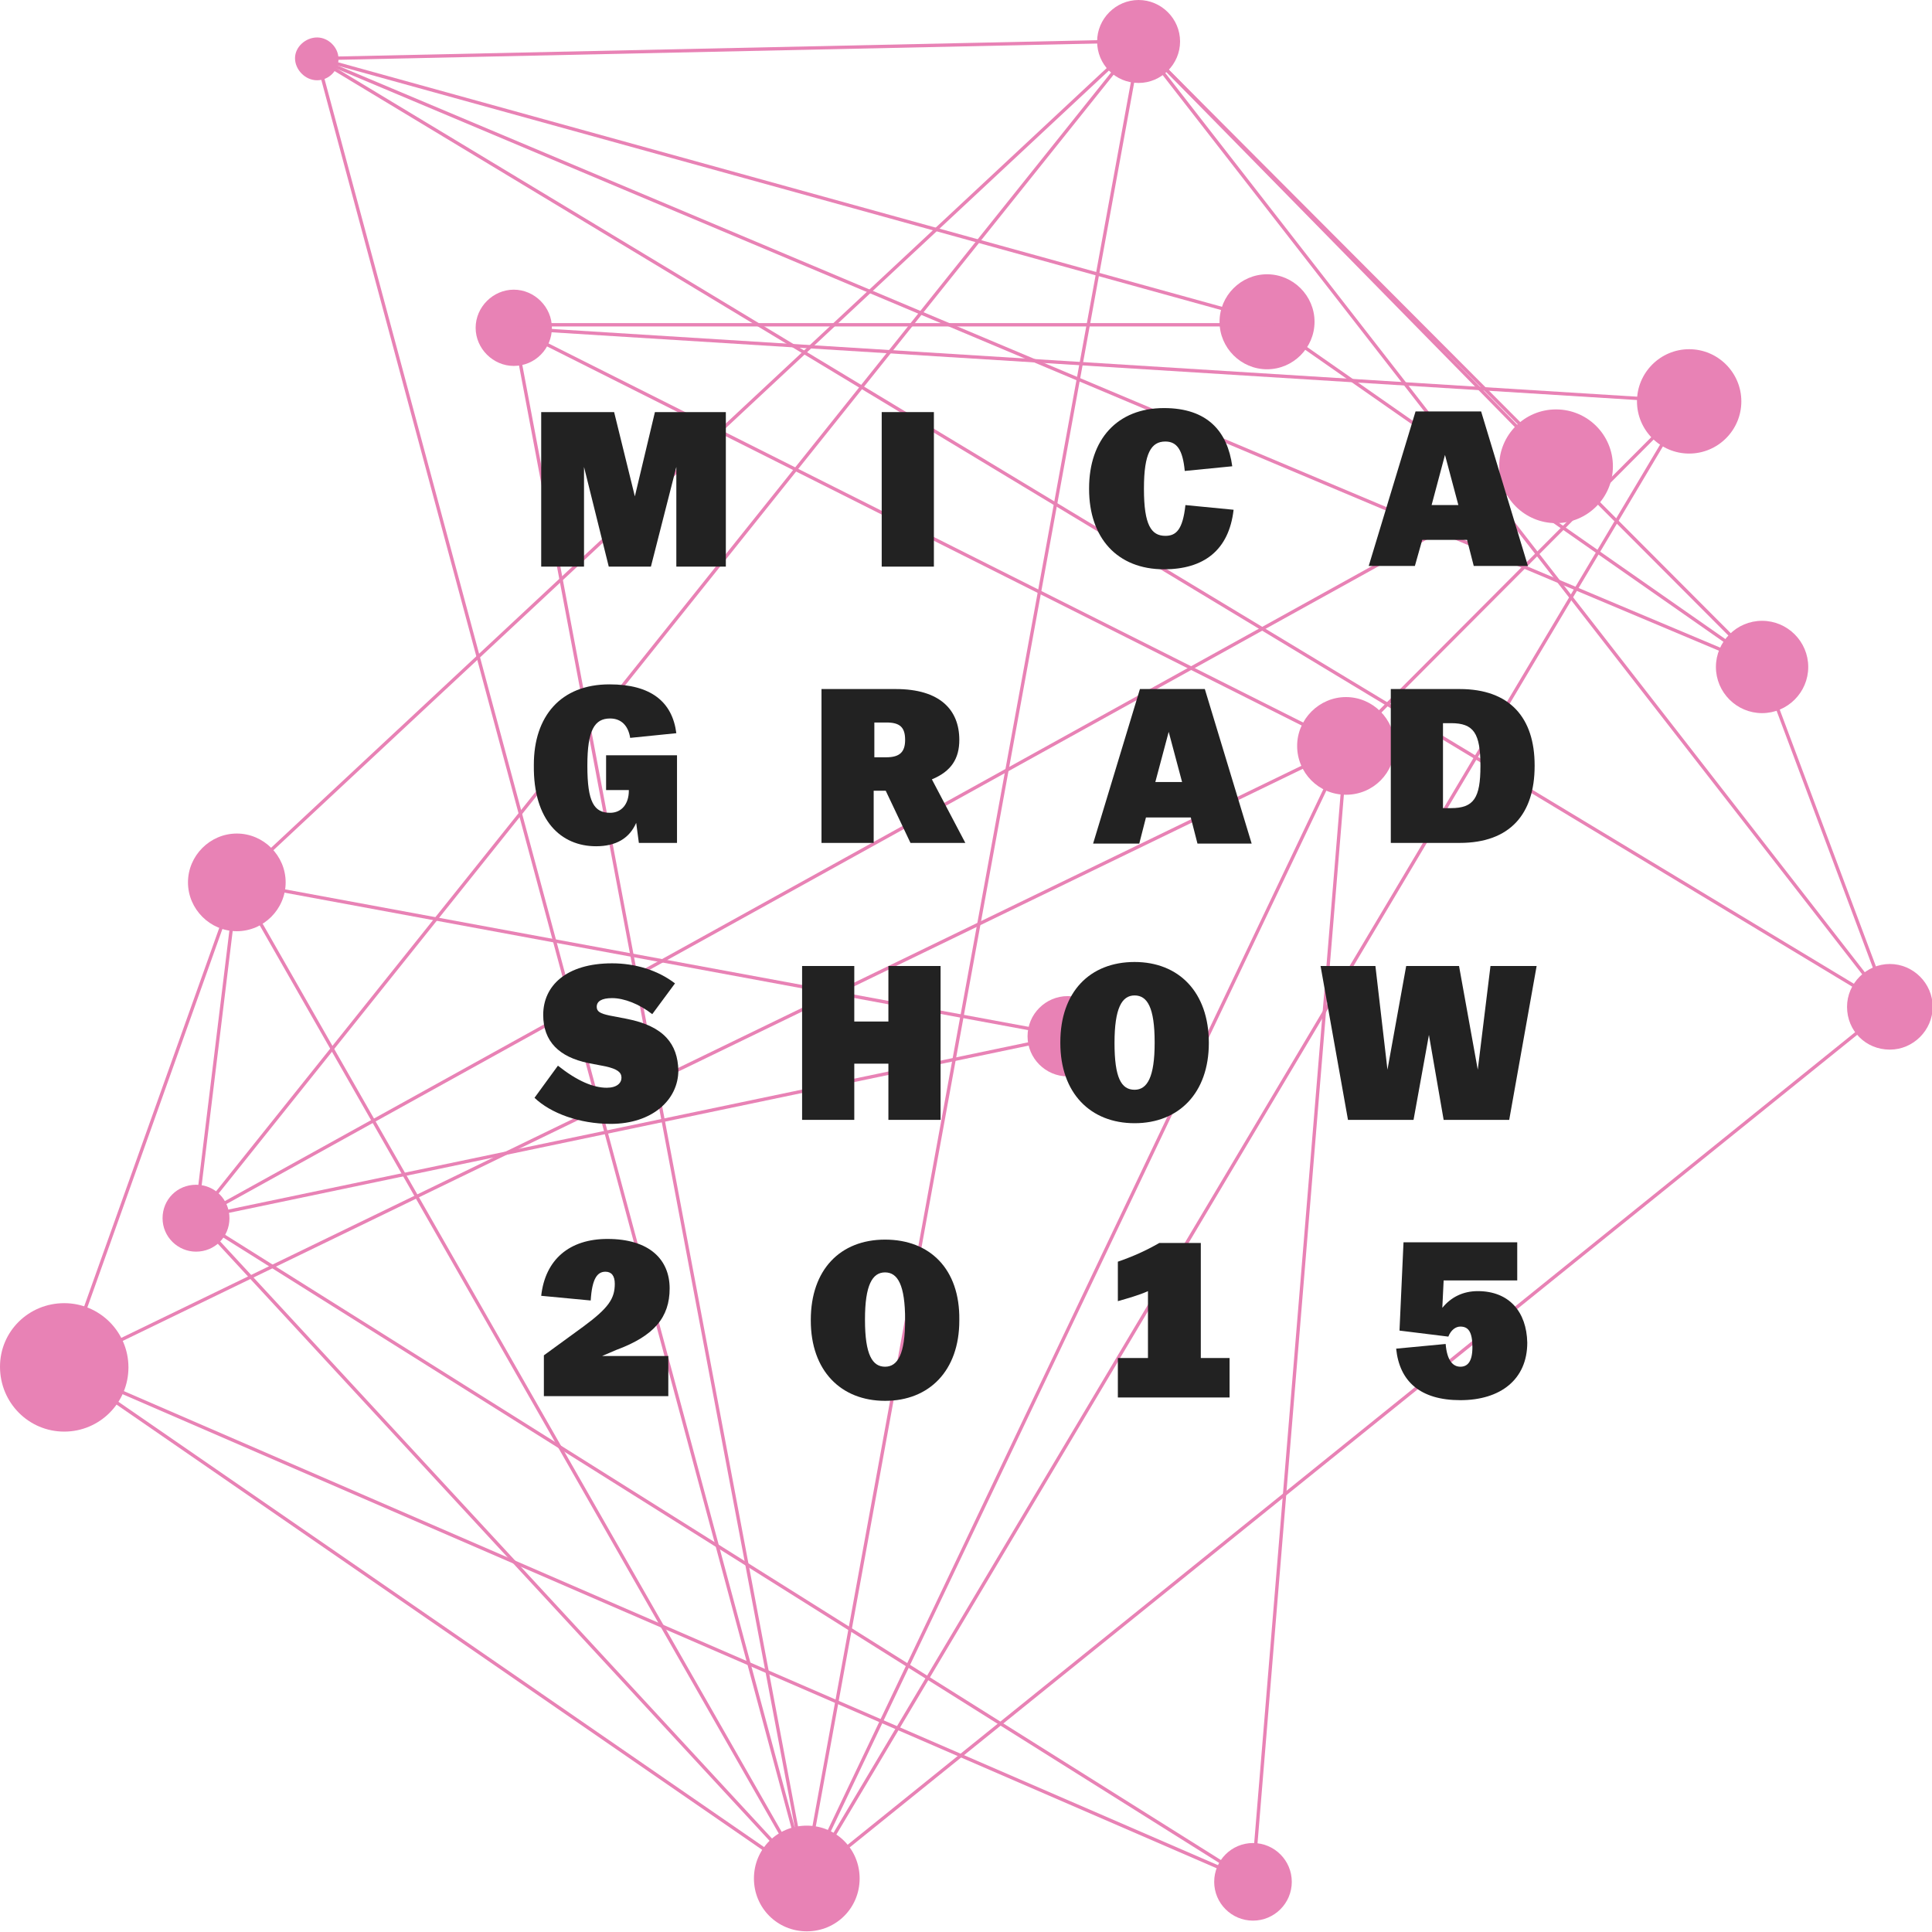
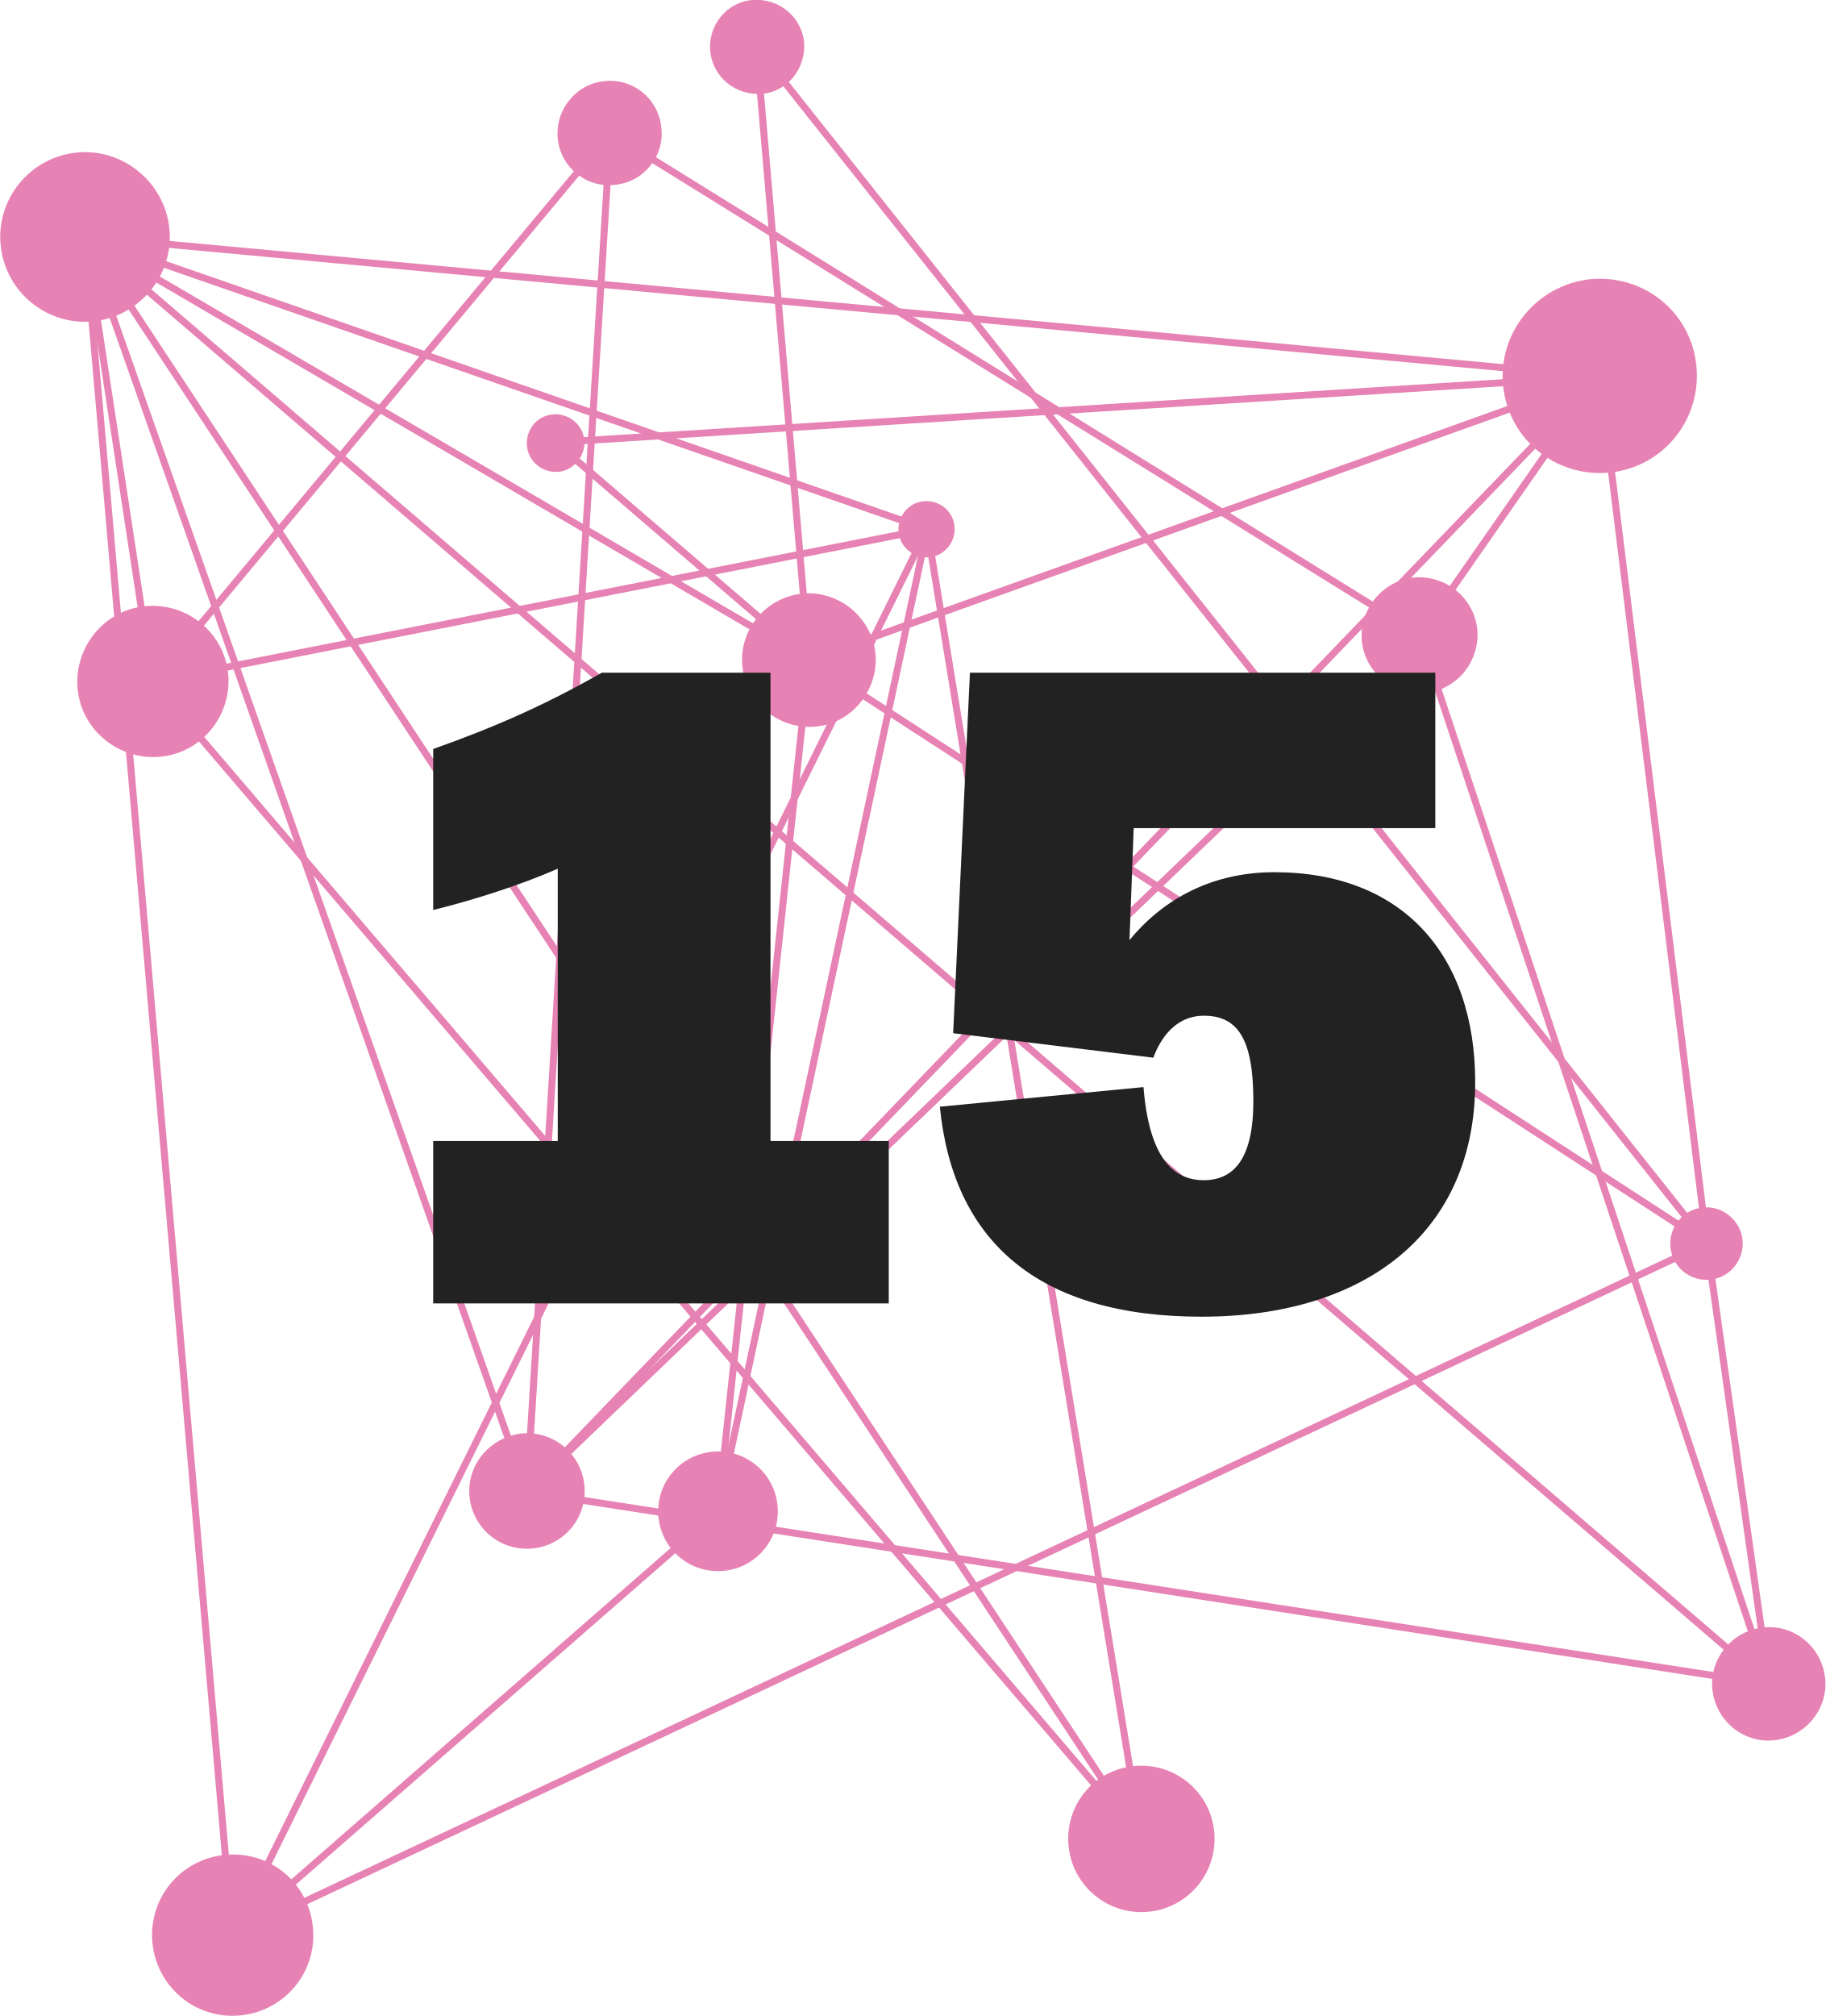
- <svg xmlns="http://www.w3.org/2000/svg" version="1.1" id="Layer_1" x="0px" y="0px" viewBox="0 0 288.8 288.7" enable-background="new 0 0 288.8 288.7" xml:space="preserve">
+ <svg xmlns="http://www.w3.org/2000/svg" version="1.1" id="Layer_1" x="0px" y="0px" viewBox="0 0 260.9 288" enable-background="new 0 0 260.9 288" xml:space="preserve">
  <g>
    <g>
-       <path fill="#E882B5" d="M282.5,156.9c3.5,0,6.4-2.9,6.4-6.4c0-3.5-2.9-6.4-6.4-6.4s-6.4,2.9-6.4,6.4    C276.1,154.1,278.9,156.9,282.5,156.9z" />
+       <path fill="#E782B4" d="M244.7,241.4c0.5,4.5,4.5,7.7,8.9,7.2s7.7-4.5,7.2-8.9c-0.5-4.5-4.5-7.7-8.9-7.2S244.2,237,244.7,241.4z" />
    </g>
    <g>
-       <path fill="#E882B5" d="M263.4,106.6c3.8,0,6.9-3.1,6.9-6.9c0-3.8-3.1-6.9-6.9-6.9c-3.8,0-6.9,3.1-6.9,6.9    C256.5,103.5,259.6,106.6,263.4,106.6z" />
+       <path fill="#E782B4" d="M194.6,91.6c0.5,4.6,4.6,7.8,9.1,7.4c4.6-0.5,7.8-4.6,7.4-9.1c-0.5-4.6-4.6-7.8-9.1-7.4    C197.5,83,194.2,87.1,194.6,91.6z" />
    </g>
    <g>
-       <path fill="#E882B5" d="M189.4,55.2c3.9,0,7.1-3.2,7.1-7.1s-3.2-7.1-7.1-7.1s-7.1,3.2-7.1,7.1S185.5,55.2,189.4,55.2z" />
+       <path fill="#E782B4" d="M79.7,19.8c0.4,4.1,4.1,7.1,8.2,6.6c4.1-0.4,7.1-4.1,6.6-8.2c-0.4-4.1-4.1-7.1-8.2-6.6    C82.3,12,79.3,15.7,79.7,19.8z" />
    </g>
    <g>
-       <path fill="#E882B5" d="M76.8,54.7c3.2,0,5.7-2.6,5.7-5.7s-2.6-5.7-5.7-5.7s-5.7,2.6-5.7,5.7S73.7,54.7,76.8,54.7z" />
+       <path fill="#E782B4" d="M11.1,98.5c0.6,5.9,6,10.2,11.9,9.6s10.2-6,9.6-11.9c-0.6-5.9-6-10.2-11.9-9.6S10.5,92.6,11.1,98.5z" />
    </g>
    <g>
-       <path fill="#E882B5" d="M252.5,67.8c4.3,0,7.8-3.5,7.8-7.8s-3.5-7.8-7.8-7.8s-7.8,3.5-7.8,7.8S248.2,67.8,252.5,67.8z" />
+       <path fill="#E782B4" d="M152.7,263.8c0.6,5.7,5.7,9.9,11.5,9.3c5.7-0.6,9.9-5.7,9.3-11.5c-0.6-5.7-5.7-9.9-11.5-9.3    S152.1,258,152.7,263.8z" />
    </g>
    <g>
-       <path fill="#E882B5" d="M47.4,12c1.8,0,3.2-1.5,3.2-3.2s-1.5-3.2-3.2-3.2S44.1,7,44.1,8.7S45.6,12,47.4,12z" />
+       <path fill="#E782B4" d="M67.1,213.9c0.5,4.5,4.5,7.8,9.1,7.3c4.5-0.5,7.8-4.5,7.3-9.1c-0.5-4.5-4.5-7.8-9.1-7.3    C69.9,205.4,66.6,209.4,67.1,213.9z" />
    </g>
    <g>
-       <path fill="#E882B5" d="M201.2,118.8c4.1,0,7.3-3.3,7.3-7.3s-3.3-7.3-7.3-7.3s-7.3,3.3-7.3,7.3S197.1,118.8,201.2,118.8z" />
+       <path fill="#E782B4" d="M128.4,76c0.2,2.2,2.2,3.8,4.4,3.6s3.8-2.2,3.6-4.4c-0.2-2.2-2.2-3.8-4.4-3.6S128.2,73.8,128.4,76z" />
    </g>
    <g>
-       <path fill="#E882B5" d="M187.3,287.1c3.2,0,5.8-2.6,5.8-5.8c0-3.2-2.6-5.8-5.8-5.8c-3.2,0-5.8,2.6-5.8,5.8    C181.5,284.5,184.1,287.1,187.3,287.1z" />
+       <path fill="#E782B4" d="M94.1,216.8c0.5,4.7,4.7,8.1,9.4,7.6s8.1-4.7,7.6-9.4c-0.5-4.7-4.7-8.1-9.4-7.6    C97,207.9,93.6,212.1,94.1,216.8z" />
    </g>
    <g>
-       <path fill="#E882B5" d="M120.6,288.7c4.4,0,7.9-3.5,7.9-7.9s-3.5-7.9-7.9-7.9c-4.4,0-7.9,3.5-7.9,7.9S116.2,288.7,120.6,288.7z" />
+       <path fill="#E782B4" d="M0.1,35.1c0.7,6.7,6.7,11.5,13.3,10.8s11.5-6.7,10.8-13.3s-6.7-11.5-13.3-10.8S-0.6,28.4,0.1,35.1z" />
    </g>
    <g>
-       <path fill="#E882B5" d="M170.2,12.4c3.4,0,6.2-2.8,6.2-6.2S173.6,0,170.2,0c-3.4,0-6.2,2.8-6.2,6.2S166.7,12.4,170.2,12.4z" />
+       <path fill="#E782B4" d="M214.8,55.2c0.8,7.6,7.6,13.1,15.3,12.3c7.6-0.8,13.1-7.6,12.3-15.3s-7.6-13.1-15.3-12.3    C219.5,40.8,214,47.6,214.8,55.2z" />
    </g>
    <g>
-       <path fill="#E882B5" d="M9.6,214c5.3,0,9.6-4.3,9.6-9.6c0-5.3-4.3-9.6-9.6-9.6S0,199,0,204.3C0,209.7,4.3,214,9.6,214z" />
+       <path fill="#E782B4" d="M21.8,277.7c0.7,6.3,6.3,10.9,12.7,10.2c6.3-0.7,10.9-6.3,10.2-12.7s-6.3-10.9-12.7-10.2    S21.1,271.4,21.8,277.7z" />
    </g>
    <g>
-       <path fill="#E882B5" d="M232.6,78.2c4.7,0,8.5-3.8,8.5-8.5c0-4.7-3.8-8.5-8.5-8.5s-8.5,3.8-8.5,8.5    C224.1,74.4,227.9,78.2,232.6,78.2z" />
+       <path fill="#E782B4" d="M75.3,63.7c0.2,2.3,2.3,3.9,4.5,3.7s3.9-2.3,3.7-4.5c-0.2-2.3-2.3-3.9-4.5-3.7    C76.7,59.4,75.1,61.4,75.3,63.7z" />
    </g>
    <g>
-       <path fill="#E882B5" d="M29.3,187.1c2.8,0,5-2.2,5-5c0-2.8-2.2-5-5-5s-5,2.2-5,5C24.3,184.9,26.6,187.1,29.3,187.1z" />
+       <path fill="#E782B4" d="M106.1,95.3c0.6,5.2,5.3,9,10.5,8.5s9-5.3,8.5-10.5c-0.6-5.2-5.3-9-10.5-8.5    C109.3,85.4,105.5,90.1,106.1,95.3z" />
    </g>
    <g>
-       <path fill="#E882B5" d="M35.4,139.2c4,0,7.3-3.3,7.3-7.3s-3.3-7.3-7.3-7.3s-7.3,3.3-7.3,7.3S31.4,139.2,35.4,139.2z" />
+       <path fill="#E782B4" d="M238.7,178.2c0.3,2.9,2.9,4.9,5.7,4.6c2.9-0.3,4.9-2.9,4.6-5.7s-2.9-4.9-5.7-4.6    C240.5,172.8,238.4,175.3,238.7,178.2z" />
    </g>
    <g>
-       <path fill="#E882B5" d="M159.6,160.9c3.3,0,6-2.7,6-6c0-3.3-2.7-6-6-6s-6,2.7-6,6C153.6,158.2,156.3,160.9,159.6,160.9z" />
+       <path fill="#E782B4" d="M101.5,7.4c0.4,3.7,3.7,6.3,7.4,6s6.3-3.7,6-7.4c-0.4-3.7-3.7-6.3-7.4-6S101.1,3.7,101.5,7.4z" />
    </g>
    <g>
-       <rect x="245.8" y="124.9" transform="matrix(0.3508 0.9364 -0.9364 0.3508 294.351 -174.3594)" fill="#E882B5" width="54.3" height="0.5" />
-     </g>
-     <g>
-       <rect x="27.7" y="79.4" transform="matrix(0.8563 0.5166 -0.5166 0.8563 64.8505 -73.7441)" fill="#E882B5" width="274.5" height="0.5" />
-     </g>
-     <g>
-       <rect x="201.3" y="111.8" transform="matrix(0.6278 0.7784 -0.7784 0.6278 242.8948 -76.5677)" fill="#E882B5" width="0.5" height="207.8" />
-     </g>
-     <g>
-       <rect x="134.9" y="78.1" transform="matrix(0.614 0.7893 -0.7893 0.614 149.2221 -148.381)" fill="#E882B5" width="182.9" height="0.5" />
-     </g>
-     <g>
-       <rect x="181.3" y="73.6" transform="matrix(0.8199 0.5725 -0.5725 0.8199 83.0666 -116.3225)" fill="#E882B5" width="90.2" height="0.5" />
-     </g>
-     <g>
-       <rect x="38.2" y="54" transform="matrix(0.9216 0.388 -0.388 0.9216 33.2162 -56.0529)" fill="#E882B5" width="234.4" height="0.5" />
-     </g>
-     <g>
-       <rect x="150.8" y="52.7" transform="matrix(0.7061 0.7081 -0.7081 0.7061 101.2002 -137.9482)" fill="#E882B5" width="132" height="0.5" />
-     </g>
-     <g>
-       <rect x="76.8" y="48.3" fill="#E882B5" width="112.6" height="0.5" />
-     </g>
-     <g>
-       <rect x="44.7" y="28.1" transform="matrix(0.9638 0.2666 -0.2666 0.9638 11.8551 -30.5417)" fill="#E882B5" width="147.4" height="0.5" />
-     </g>
-     <g>
-       <rect x="76.6" y="54.3" transform="matrix(0.9981 6.229178e-02 -6.229178e-02 0.9981 3.7151 -10.1515)" fill="#E882B5" width="176.1" height="0.5" />
-     </g>
-     <g>
-       <rect x="69.4" y="80" transform="matrix(0.8936 0.4489 -0.4489 0.8936 50.8197 -53.8523)" fill="#E882B5" width="139.2" height="0.5" />
-     </g>
-     <g>
-       <rect x="-19.3" y="164.7" transform="matrix(0.1854 0.9827 -0.9827 0.1854 242.448 37.3719)" fill="#E882B5" width="235.9" height="0.5" />
-     </g>
-     <g>
-       <rect x="226.6" y="49.4" transform="matrix(0.7081 0.7061 -0.7061 0.7081 126.7681 -135.1551)" fill="#E882B5" width="0.5" height="72.7" />
-     </g>
-     <g>
-       <rect x="186.3" y="41.8" transform="matrix(0.8592 0.5116 -0.5116 0.8592 113.448 -71.4452)" fill="#E882B5" width="0.5" height="257.3" />
-     </g>
-     <g>
-       <rect x="-56.9" y="144.5" transform="matrix(0.2597 0.9657 -0.9657 0.2597 201.9892 26.0975)" fill="#E882B5" width="281.8" height="0.5" />
-     </g>
-     <g>
-       <rect x="108.5" y="-53.9" transform="matrix(2.147946e-02 0.9998 -0.9998 2.147946e-02 113.9083 -101.4473)" fill="#E882B5" width="0.5" height="122.8" />
-     </g>
-     <g>
-       <rect x="194" y="111.2" transform="matrix(0.9966 8.207510e-02 -8.207510e-02 0.9966 16.7755 -15.2793)" fill="#E882B5" width="0.5" height="170.4" />
-     </g>
-     <g>
-       <rect x="160.6" y="102.4" transform="matrix(0.9029 0.4299 -0.4299 0.9029 99.9646 -50.1066)" fill="#E882B5" width="0.5" height="187.5" />
-     </g>
-     <g>
-       <rect x="105.2" y="51.5" transform="matrix(0.4362 0.8998 -0.8998 0.4362 201.523 -5.8192)" fill="#E882B5" width="0.5" height="212.9" />
-     </g>
-     <g>
-       <rect x="1.7" y="242.6" transform="matrix(0.9176 0.3976 -0.3976 0.9176 104.6637 -19.1304)" fill="#E882B5" width="193.6" height="0.5" />
-     </g>
-     <g>
-       <rect x="15.1" y="231.5" transform="matrix(0.8469 0.5318 -0.5318 0.8469 139.8219 -22.1205)" fill="#E882B5" width="186.5" height="0.5" />
-     </g>
-     <g>
-       <rect x="145.1" y="4" transform="matrix(0.9837 0.1796 -0.1796 0.9837 28.1334 -23.7699)" fill="#E882B5" width="0.5" height="279.1" />
-     </g>
-     <g>
-       <rect x="-2.3" y="242.3" transform="matrix(0.8232 0.5677 -0.5677 0.8232 149.2321 5.9304)" fill="#E882B5" width="134.7" height="0.5" />
-     </g>
-     <g>
-       <rect x="7.8" y="231.2" transform="matrix(0.6787 0.7344 -0.7344 0.6787 194.0928 19.3346)" fill="#E882B5" width="134.4" height="0.5" />
-     </g>
-     <g>
-       <rect x="-7.8" y="206.1" transform="matrix(0.4962 0.8682 -0.8682 0.4962 218.4463 36.2491)" fill="#E882B5" width="171.6" height="0.5" />
-     </g>
-     <g>
-       <rect x="156.8" y="37.7" transform="matrix(0.7004 0.7137 -0.7137 0.7004 87.4316 -132.3408)" fill="#E882B5" width="89.1" height="0.5" />
-     </g>
-     <g>
-       <rect x="99.5" y="-18.5" transform="matrix(0.7809 0.6247 -0.6247 0.7809 80.6795 -41.6843)" fill="#E882B5" width="0.5" height="225.4" />
-     </g>
-     <g>
-       <rect x="102.5" y="-23.1" transform="matrix(0.6822 0.7311 -0.7311 0.6822 83.1345 -53.2189)" fill="#E882B5" width="0.5" height="184.3" />
-     </g>
-     <g>
-       <rect x="22.3" y="129.7" transform="matrix(0.9418 0.3361 -0.3361 0.9418 57.8084 2.2074)" fill="#E882B5" width="0.5" height="76.9" />
-     </g>
-     <g>
-       <rect x="130.7" y="9.8" transform="matrix(0.4843 0.8749 -0.8749 0.4843 177.7299 -49.6246)" fill="#E882B5" width="0.5" height="232.2" />
-     </g>
-     <g>
-       <rect x="32.1" y="131.7" transform="matrix(0.9926 0.1211 -0.1211 0.9926 19.259 -2.7669)" fill="#E882B5" width="0.5" height="50.6" />
-     </g>
-     <g>
-       <rect x="94.2" y="101.9" transform="matrix(0.2047 0.9788 -0.9788 0.2047 240.0484 41.5074)" fill="#E882B5" width="0.5" height="133.1" />
-     </g>
-     <g>
-       <rect x="34.4" y="143.1" transform="matrix(0.9833 0.1818 -0.1818 0.9833 27.6826 -15.3377)" fill="#E882B5" width="126.3" height="0.5" />
+       <line fill="none" stroke="#E782B4" stroke-miterlimit="10" x1="252.8" y1="240.6" x2="202.9" y2="90.7" />
+       <line fill="none" stroke="#E782B4" stroke-miterlimit="10" x1="252.8" y1="240.6" x2="75.3" y2="213.1" />
+       <line fill="none" stroke="#E782B4" stroke-miterlimit="10" x1="252.8" y1="240.6" x2="12.1" y2="33.8" />
+       <line fill="none" stroke="#E782B4" stroke-miterlimit="10" x1="252.8" y1="240.6" x2="243.9" y2="177.6" />
+       <line fill="none" stroke="#E782B4" stroke-miterlimit="10" x1="202.9" y1="90.7" x2="87.2" y2="19" />
+       <line fill="none" stroke="#E782B4" stroke-miterlimit="10" x1="202.9" y1="90.7" x2="75.3" y2="213.1" />
+       <line fill="none" stroke="#E782B4" stroke-miterlimit="10" x1="202.9" y1="90.7" x2="228.6" y2="53.8" />
+       <line fill="none" stroke="#E782B4" stroke-miterlimit="10" x1="87.2" y1="19" x2="21.8" y2="97.4" />
+       <line fill="none" stroke="#E782B4" stroke-miterlimit="10" x1="87.2" y1="19" x2="75.3" y2="213.1" />
+       <line fill="none" stroke="#E782B4" stroke-miterlimit="10" x1="21.8" y1="97.4" x2="163.1" y2="262.7" />
+       <line fill="none" stroke="#E782B4" stroke-miterlimit="10" x1="21.8" y1="97.4" x2="132.5" y2="75.6" />
+       <line fill="none" stroke="#E782B4" stroke-miterlimit="10" x1="21.8" y1="97.4" x2="12.1" y2="33.8" />
+       <line fill="none" stroke="#E782B4" stroke-miterlimit="10" x1="163.1" y1="262.7" x2="132.5" y2="75.6" />
+       <line fill="none" stroke="#E782B4" stroke-miterlimit="10" x1="163.1" y1="262.7" x2="12.1" y2="33.8" />
+       <line fill="none" stroke="#E782B4" stroke-miterlimit="10" x1="75.3" y1="213.1" x2="12.1" y2="33.8" />
+       <line fill="none" stroke="#E782B4" stroke-miterlimit="10" x1="75.3" y1="213.1" x2="228.6" y2="53.8" />
+       <line fill="none" stroke="#E782B4" stroke-miterlimit="10" x1="132.5" y1="75.6" x2="102.6" y2="215.9" />
+       <line fill="none" stroke="#E782B4" stroke-miterlimit="10" x1="132.5" y1="75.6" x2="33.2" y2="276.5" />
+       <line fill="none" stroke="#E782B4" stroke-miterlimit="10" x1="102.6" y1="215.9" x2="33.2" y2="276.5" />
+       <line fill="none" stroke="#E782B4" stroke-miterlimit="10" x1="102.6" y1="215.9" x2="115.6" y2="94.3" />
+       <line fill="none" stroke="#E782B4" stroke-miterlimit="10" x1="12.1" y1="33.8" x2="228.6" y2="53.8" />
+       <line fill="none" stroke="#E782B4" stroke-miterlimit="10" x1="12.1" y1="33.8" x2="33.2" y2="276.5" />
+       <line fill="none" stroke="#E782B4" stroke-miterlimit="10" x1="12.1" y1="33.8" x2="115.6" y2="94.3" />
+       <line fill="none" stroke="#E782B4" stroke-miterlimit="10" x1="12.1" y1="33.8" x2="132.5" y2="75.6" />
+       <line fill="none" stroke="#E782B4" stroke-miterlimit="10" x1="228.6" y1="53.8" x2="79.4" y2="63.2" />
+       <line fill="none" stroke="#E782B4" stroke-miterlimit="10" x1="228.6" y1="53.8" x2="115.6" y2="94.3" />
+       <line fill="none" stroke="#E782B4" stroke-miterlimit="10" x1="228.6" y1="53.8" x2="243.9" y2="177.6" />
+       <line fill="none" stroke="#E782B4" stroke-miterlimit="10" x1="33.2" y1="276.5" x2="243.9" y2="177.6" />
+       <line fill="none" stroke="#E782B4" stroke-miterlimit="10" x1="79.4" y1="63.2" x2="115.6" y2="94.3" />
+       <line fill="none" stroke="#E782B4" stroke-miterlimit="10" x1="115.6" y1="94.3" x2="243.9" y2="177.6" />
+       <line fill="none" stroke="#E782B4" stroke-miterlimit="10" x1="115.6" y1="94.3" x2="108.1" y2="6.7" />
+       <line fill="none" stroke="#E782B4" stroke-miterlimit="10" x1="243.9" y1="177.6" x2="108.1" y2="6.7" />
    </g>
  </g>
  <g>
-     <polygon fill="#222222" points="94.9,74.2 91.8,61.6 80.9,61.6 80.9,84.7 87.3,84.7 87.3,69.8 91,84.7 97.3,84.7 101.1,69.8    101.1,84.7 108.5,84.7 108.5,61.6 97.9,61.6  " />
-     <rect x="131.8" y="61.6" fill="#222222" width="7.8" height="23.1" />
-     <path fill="#222222" d="M174,85.1c5.9,0,9.7-2.8,10.4-8.9l-7.2-0.7c-0.4,3.7-1.4,4.6-3,4.6c-2.1,0-3.2-1.6-3.2-7v-0.1   c0-5.3,1.1-7,3.2-7c1.7,0,2.6,1.2,2.9,4.4l7.1-0.7c-0.7-5.2-3.7-8.7-10.2-8.7c-7,0-11.2,4.7-11.2,12v0.1   C162.8,80.4,167,85.1,174,85.1z" />
-     <path fill="#222222" d="M212.6,80.7h6.7l1,3.9h8.1l-7-23.1h-9.8l-7,23.1h6.9L212.6,80.7z M216,68l2,7.5h-4L216,68z" />
-     <path fill="#222222" d="M89.1,126.5c3,0,5-1.2,6-3.5l0.4,3h5.7v-13.1H90.6v5.2H94v0.1c0,2-1.1,3.3-2.8,3.3c-2.4,0-3.4-1.6-3.4-7   v-0.1c0-5.3,1.1-7,3.4-7c1.6,0,2.7,1,3,2.9l6.9-0.7c-0.6-4.7-3.8-7.3-10-7.3c-7.3,0-11.3,4.8-11.3,12v0.1   C79.7,122.7,83.9,126.5,89.1,126.5z" />
-     <path fill="#222222" d="M143.4,110.6c0-4.5-2.9-7.6-9.5-7.6h-11.1V126h7.8v-7.8h1.8l3.7,7.8h8.2l-5-9.5   C142.2,115.3,143.4,113.4,143.4,110.6z M132.5,113.2h-1.8V108h1.8c2,0,2.8,0.7,2.8,2.6C135.3,112.4,134.5,113.2,132.5,113.2z" />
-     <path fill="#222222" d="M170.4,103l-7,23.1h6.9l1-3.9h6.7l1,3.9h8.1l-7-23.1H170.4z M172.7,116.9l2-7.5l2,7.5H172.7z" />
-     <path fill="#222222" d="M218.2,103h-10.3V126h10.3c7.5,0,11.2-4.3,11.2-11.5v-0.1C229.4,107.3,225.7,103,218.2,103z M221.3,114.5   c0,4.8-1,6.3-4.4,6.3h-1.2v-12.7h1.2C220.3,108.1,221.3,109.6,221.3,114.5L221.3,114.5z" />
-     <path fill="#222222" d="M93.7,152.3l-2.6-0.5c-1.4-0.3-1.9-0.6-1.9-1.3c0-0.8,0.7-1.3,2.3-1.3c1.8,0,4.1,0.9,6,2.4l3.4-4.6   c-2.6-2-6-3-9.4-3c-6.9,0-10.3,3.4-10.3,7.7c0,4,2.4,6.3,6.7,7.2l2.6,0.5c1.8,0.4,2.4,0.9,2.4,1.7c0,0.8-0.7,1.5-2.2,1.5   c-2,0-4.4-1-7.3-3.3l-3.5,4.8c2.4,2.3,6.7,3.9,11.4,3.9c6.2,0,10.1-3.6,10.1-8C101.3,156.1,99.3,153.4,93.7,152.3z" />
-     <polygon fill="#222222" points="127.7,159 132.8,159 132.8,167.4 140.6,167.4 140.6,144.4 132.8,144.4 132.8,152.7 127.7,152.7    127.7,144.4 119.9,144.4 119.9,167.4 127.7,167.4  " />
-     <path fill="#222222" d="M180.7,155.9L180.7,155.9c0-7.6-4.5-12.1-11.1-12.1c-6.7,0-11.1,4.5-11.1,12v0.1c0,7.5,4.5,12,11.1,12   C176.2,167.9,180.7,163.4,180.7,155.9z M166.6,155.9L166.6,155.9c0-5.2,1.1-7.1,3-7.1c1.9,0,3,1.8,3,7v0.1c0,5.1-1.1,7-3,7   C167.6,162.9,166.6,161.1,166.6,155.9z" />
-     <polygon fill="#222222" points="213.6,154.7 215.8,167.4 225.6,167.4 229.7,144.4 222.8,144.4 220.9,159.9 218.1,144.4    210.2,144.4 207.4,159.9 205.6,144.4 197.4,144.4 201.5,167.4 211.3,167.4  " />
-     <path fill="#222222" d="M100.1,192.6c0-4.3-3-7.4-9.3-7.4c-5.7,0-9.3,3.1-9.9,8.5l7.4,0.7c0.2-3.3,1-4.3,2.2-4.3   c0.9,0,1.4,0.6,1.4,1.8c0,2.2-0.9,3.6-4.7,6.4l-5.9,4.3v6.1h18.6v-6H90l2.1-0.9C97.8,199.7,100.1,196.9,100.1,192.6z" />
-     <path fill="#222222" d="M132.3,185.3c-6.7,0-11.1,4.5-11.1,12v0.1c0,7.5,4.5,12,11.1,12s11.1-4.5,11.1-12v-0.1   C143.5,189.7,139,185.3,132.3,185.3z M135.3,197.3c0,5.1-1.1,7-3,7s-3-1.8-3-7v-0.1c0-5.1,1.1-7,3-7S135.3,192.1,135.3,197.3   L135.3,197.3z" />
-     <path fill="#222222" d="M179.5,185.8h-6.2c-2.1,1.2-3.9,2-6.2,2.8v5.9c1.4-0.4,3.2-0.9,4.5-1.5v10h-4.5v5.9h16.7v-5.9h-4.3V185.8z" />
-     <path fill="#222222" d="M220.9,193c-2.2,0-4,0.9-5.3,2.5l0.2-4.1h11v-5.7h-17l-0.6,13.2l7.3,0.9c0.4-1,1.1-1.5,1.8-1.5   c1.2,0,1.8,0.8,1.8,3.1c0,2.1-0.7,2.9-1.8,2.9c-1.1,0-2-0.9-2.2-3.4l-7.4,0.7c0.5,4.9,3.6,7.7,9.6,7.7c6,0,10-3.1,10-8.6   C228.2,196.1,225.6,193,220.9,193z" />
+     <path fill="#222222" d="M110.2,96.1H86c-8.1,4.6-15.1,7.7-24.1,10.9v23c5.7-1.4,12.6-3.6,17.8-5.9V163H61.9v23.2h65.1V163h-16.9   V96.1z" />
+     <path fill="#222222" d="M182.1,124.6c-8.5,0-15.6,3.5-20.7,9.7l0.6-16h43.1V96.1h-66.5l-2.4,51.5l28.6,3.5c1.5-4,4.1-6,7.2-6   c4.8,0,7.1,3.2,7.1,12.2c0,8.1-2.7,11.3-7.1,11.3c-4.4,0-7.8-3.3-8.6-13.3l-29.1,2.8c1.9,19.2,14,30,37.4,30   c23.5,0,39.1-12.1,39.1-33.5C210.8,136.4,200.4,124.6,182.1,124.6z" />
  </g>
</svg>
